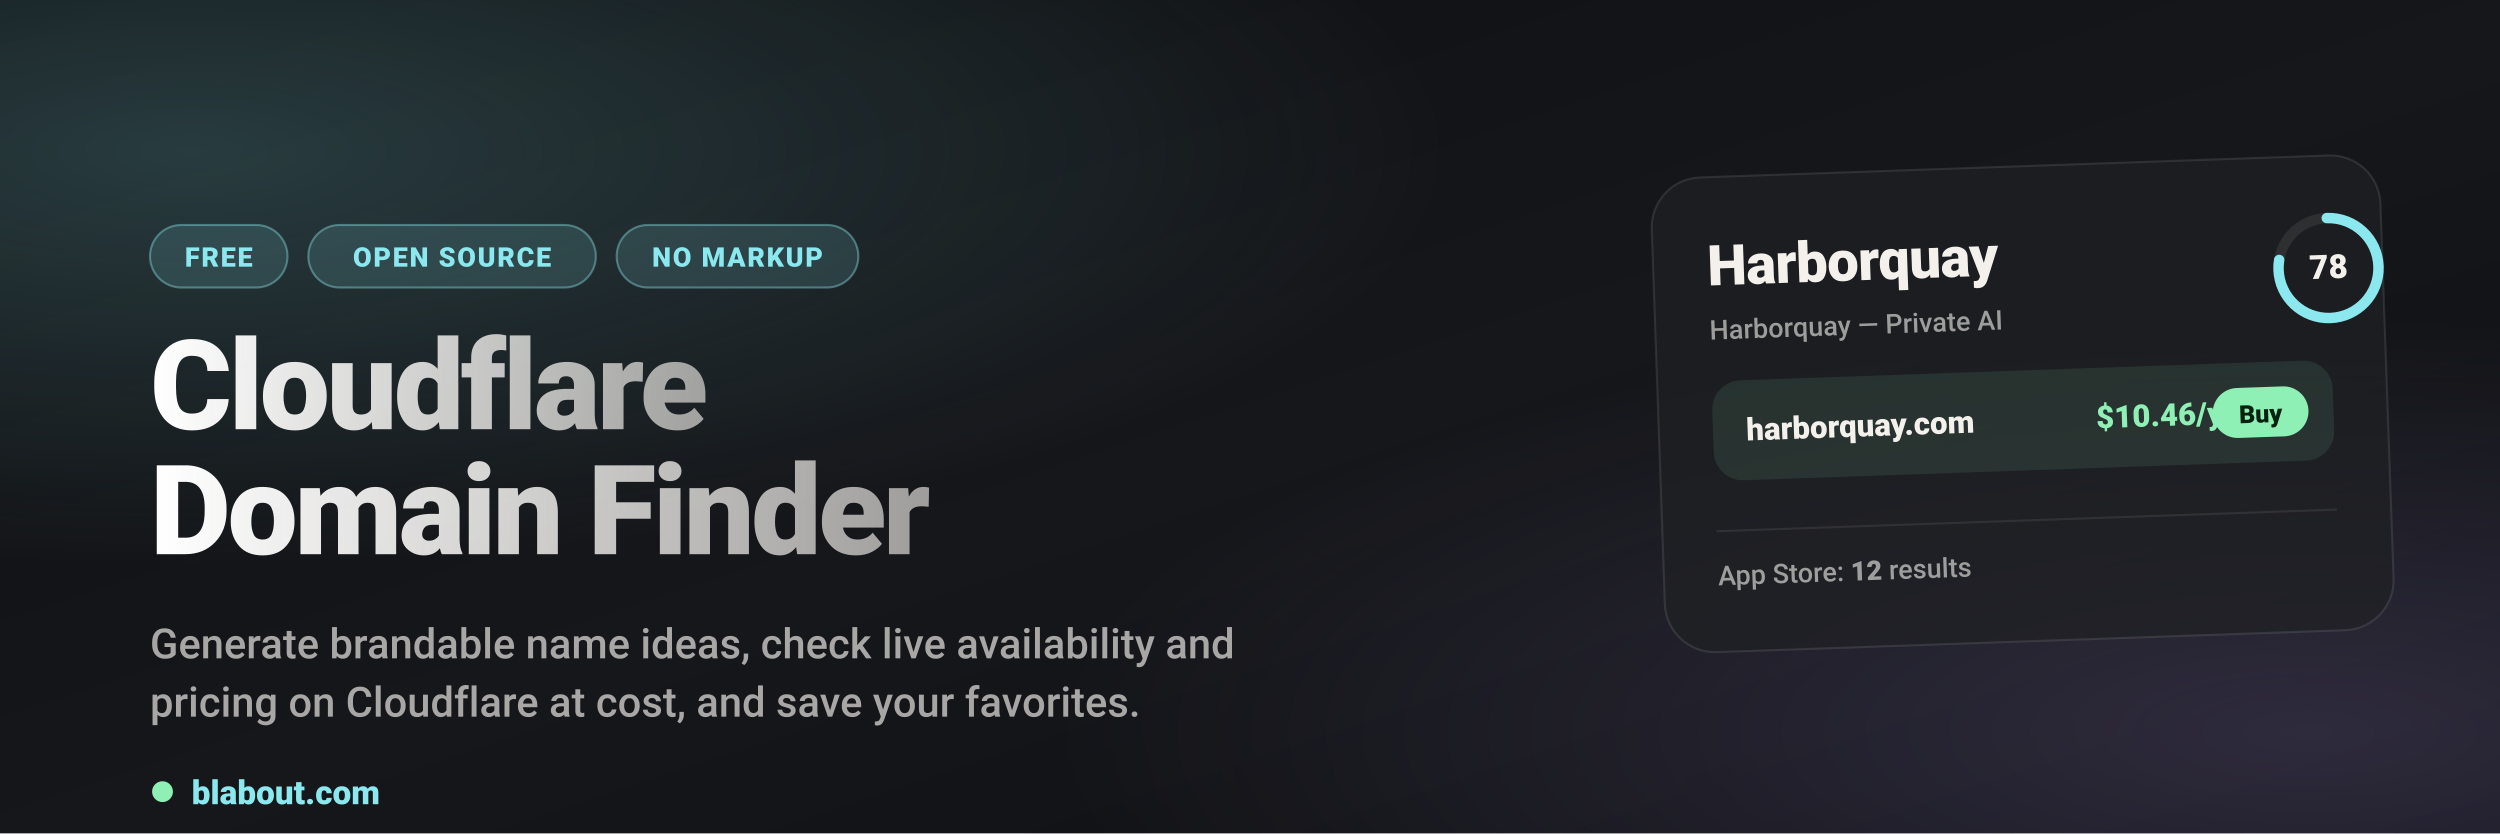
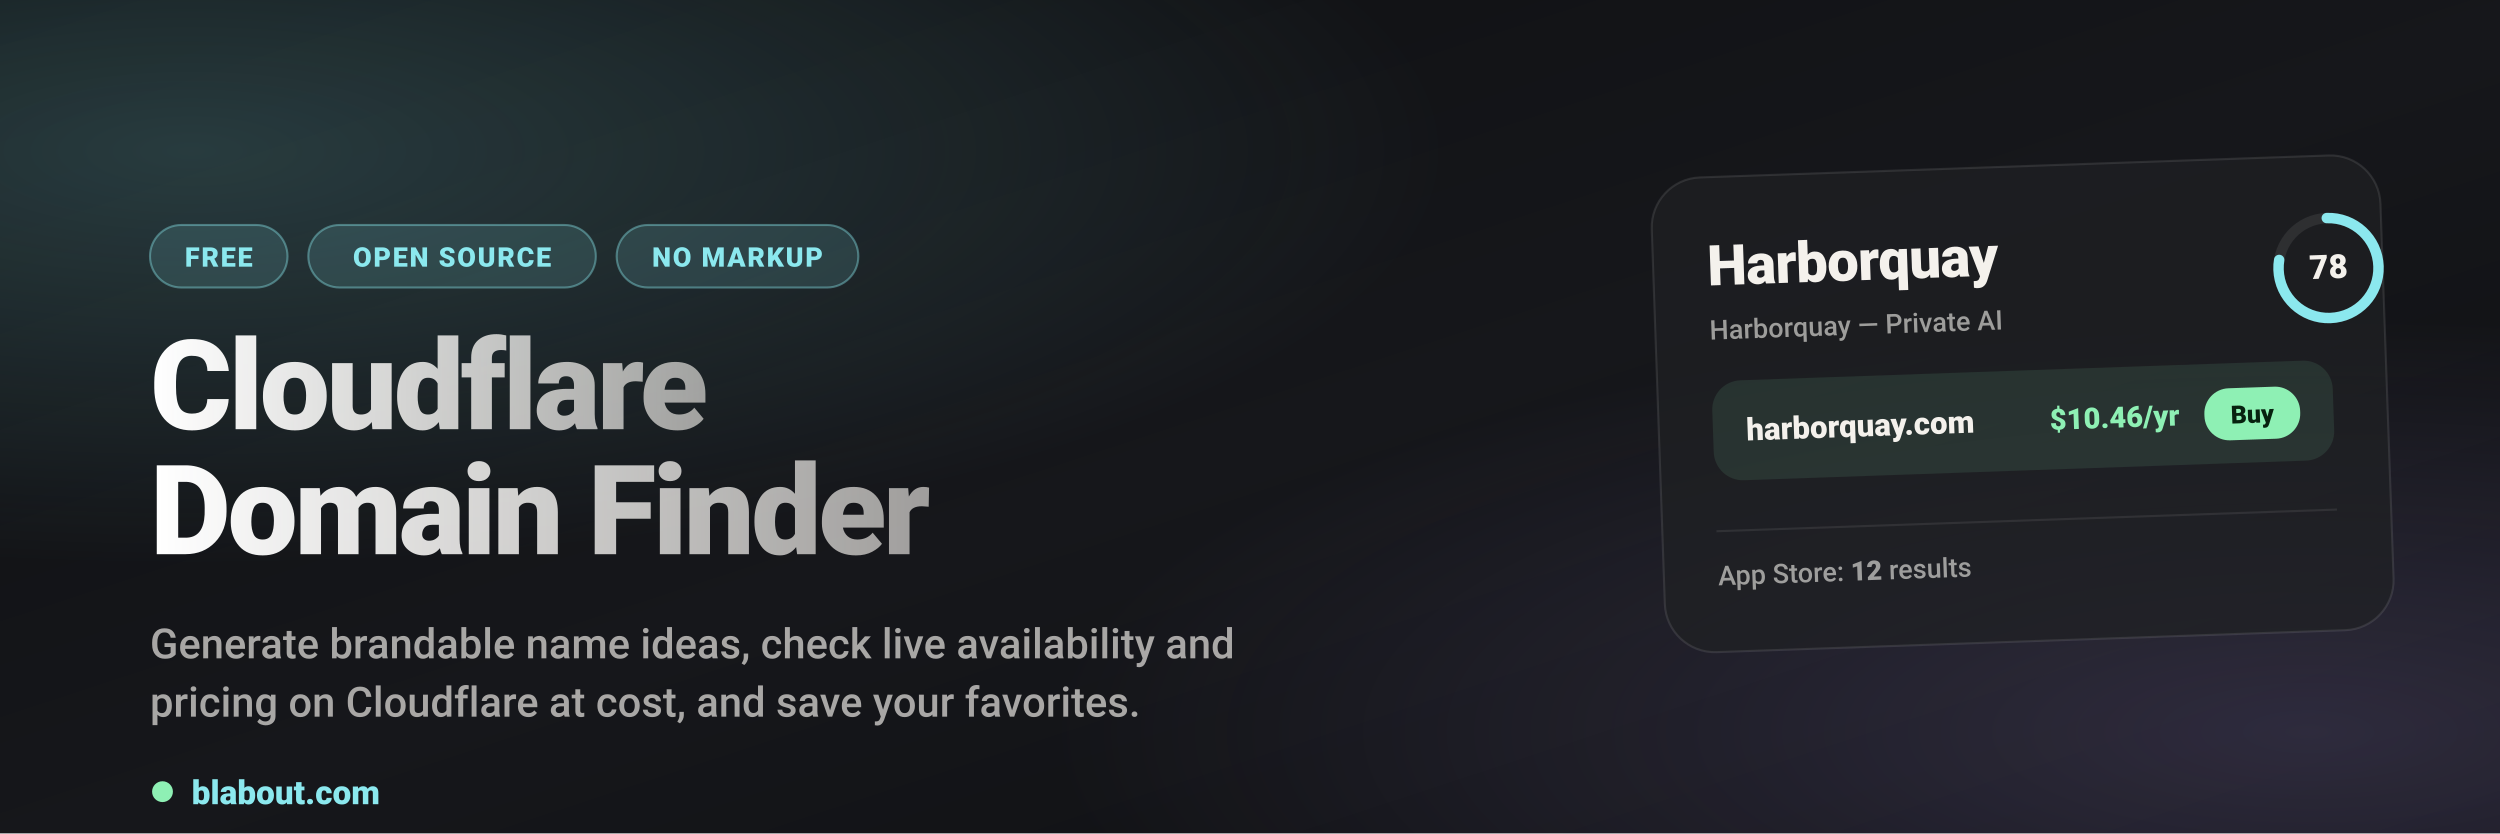
<svg xmlns="http://www.w3.org/2000/svg" width="1200" height="400" viewBox="0 0 1200 400" font-family="'Nunito','Trebuchet MS',-apple-system,'Segoe UI',Roboto,sans-serif">
  <defs>
    <linearGradient id="bg" x1="0" y1="0" x2="1" y2="1">
      <stop offset="0" stop-color="#0d0e10" />
      <stop offset="0.52" stop-color="#16171b" />
      <stop offset="1" stop-color="#0d0e10" />
    </linearGradient>
    <radialGradient id="glowA" cx="0.08" cy="0.18" r="0.5">
      <stop offset="0" stop-color="#8be8ee" stop-opacity="0.20" />
      <stop offset="1" stop-color="#8be8ee" stop-opacity="0" />
    </radialGradient>
    <radialGradient id="glowB" cx="0.92" cy="0.88" r="0.5">
      <stop offset="0" stop-color="#bda7ff" stop-opacity="0.18" />
      <stop offset="1" stop-color="#bda7ff" stop-opacity="0" />
    </radialGradient>
    <linearGradient id="title" x1="0" y1="0" x2="1" y2="0">
      <stop offset="0" stop-color="#ffffff" />
      <stop offset="1" stop-color="#f4f1ec" stop-opacity="0.62" />
    </linearGradient>
  </defs>
  <rect width="1200" height="400" rx="0" fill="url(#bg)" />
  <rect width="1200" height="400" fill="url(#glowA)" />
  <rect width="1200" height="400" fill="url(#glowB)" />
  <g transform="translate(72,108)">
    <g font-size="13" font-weight="800" letter-spacing="0.8" fill="#8be8ee">
      <rect x="0" y="0" width="66" height="30" rx="15" fill="#8be8ee" fill-opacity="0.14" stroke="#8be8ee" stroke-opacity="0.4" />
      <text x="33" y="20" text-anchor="middle">FREE</text>
      <rect x="76" y="0" width="138" height="30" rx="15" fill="#8be8ee" fill-opacity="0.14" stroke="#8be8ee" stroke-opacity="0.4" />
      <text x="145" y="20" text-anchor="middle">OPEN SOURCE</text>
      <rect x="224" y="0" width="116" height="30" rx="15" fill="#8be8ee" fill-opacity="0.14" stroke="#8be8ee" stroke-opacity="0.4" />
      <text x="282" y="20" text-anchor="middle">NO MARKUP</text>
    </g>
    <text x="0" y="98" font-size="60" font-weight="900" letter-spacing="-1.6" fill="url(#title)">Cloudflare</text>
    <text x="0" y="158" font-size="60" font-weight="900" letter-spacing="-1.6" fill="url(#title)">Domain Finder</text>
    <text x="0" y="208" font-size="20" font-weight="500" fill="#f4f1ec" fill-opacity="0.66">Generate brandable name ideas, check live availability and</text>
    <text x="0" y="236" font-size="20" font-weight="500" fill="#f4f1ec" fill-opacity="0.66">pricing on Cloudflare at cost, and save your favorites.</text>
    <circle cx="6" cy="272" r="5" fill="#8ef0b4" />
    <text x="20" y="278" font-size="16" font-weight="800" fill="#8be8ee">blabout.com</text>
  </g>
  <g transform="translate(792,86) rotate(-2)">
    <rect x="0" y="0" width="350" height="228" rx="24" fill="#1f2023" fill-opacity="0.72" stroke="#ffffff" stroke-opacity="0.1" />
    <text x="26" y="52" font-size="27" font-weight="900" letter-spacing="-0.3" fill="#f4f1ec">Harborquay</text>
    <g transform="translate(296,26)">
      <circle cx="28" cy="28" r="24" fill="none" stroke="#ffffff" stroke-opacity="0.08" stroke-width="5" />
      <circle cx="28" cy="28" r="24" fill="none" stroke="#8be8ee" stroke-width="5" stroke-linecap="round" stroke-dasharray="150.8" stroke-dashoffset="33" transform="rotate(-90 28 28)" />
      <text x="28" y="33" text-anchor="middle" font-size="16" font-weight="900" fill="#f4f1ec">78</text>
    </g>
    <text x="26" y="78" font-size="13" font-weight="500" fill="#f4f1ec" fill-opacity="0.6">Harborquay — Private AI</text>
    <rect x="26" y="98" width="298" height="48" rx="14" fill="#8ef0b4" fill-opacity="0.1" />
    <text x="42" y="127" font-size="15" font-weight="800" fill="#f4f1ec">harborquay.com</text>
-     <text x="210" y="127" font-size="15" font-weight="900" fill="#8ef0b4">$10.46/yr</text>
-     <rect x="266" y="110" width="46" height="24" rx="12" fill="#8ef0b4" />
-     <text x="289" y="127" text-anchor="middle" font-size="12" font-weight="900" fill="#07210f">Buy</text>
+     <text x="250" y="127" text-anchor="end" font-size="14" font-weight="900" fill="#8ef0b4">$10.46/yr</text>
+     <rect x="262" y="110" width="46" height="25" rx="12" fill="#8ef0b4" />
+     <text x="285" y="127" text-anchor="middle" font-size="12" font-weight="900" fill="#07210f">Buy</text>
    <line x1="26" y1="170" x2="324" y2="170" stroke="#ffffff" stroke-opacity="0.08" />
    <text x="26" y="196" font-size="13" font-weight="500" fill="#f4f1ec" fill-opacity="0.6">App Store: <tspan font-weight="800" fill="#f4f1ec">12</tspan> results</text>
  </g>
</svg>
